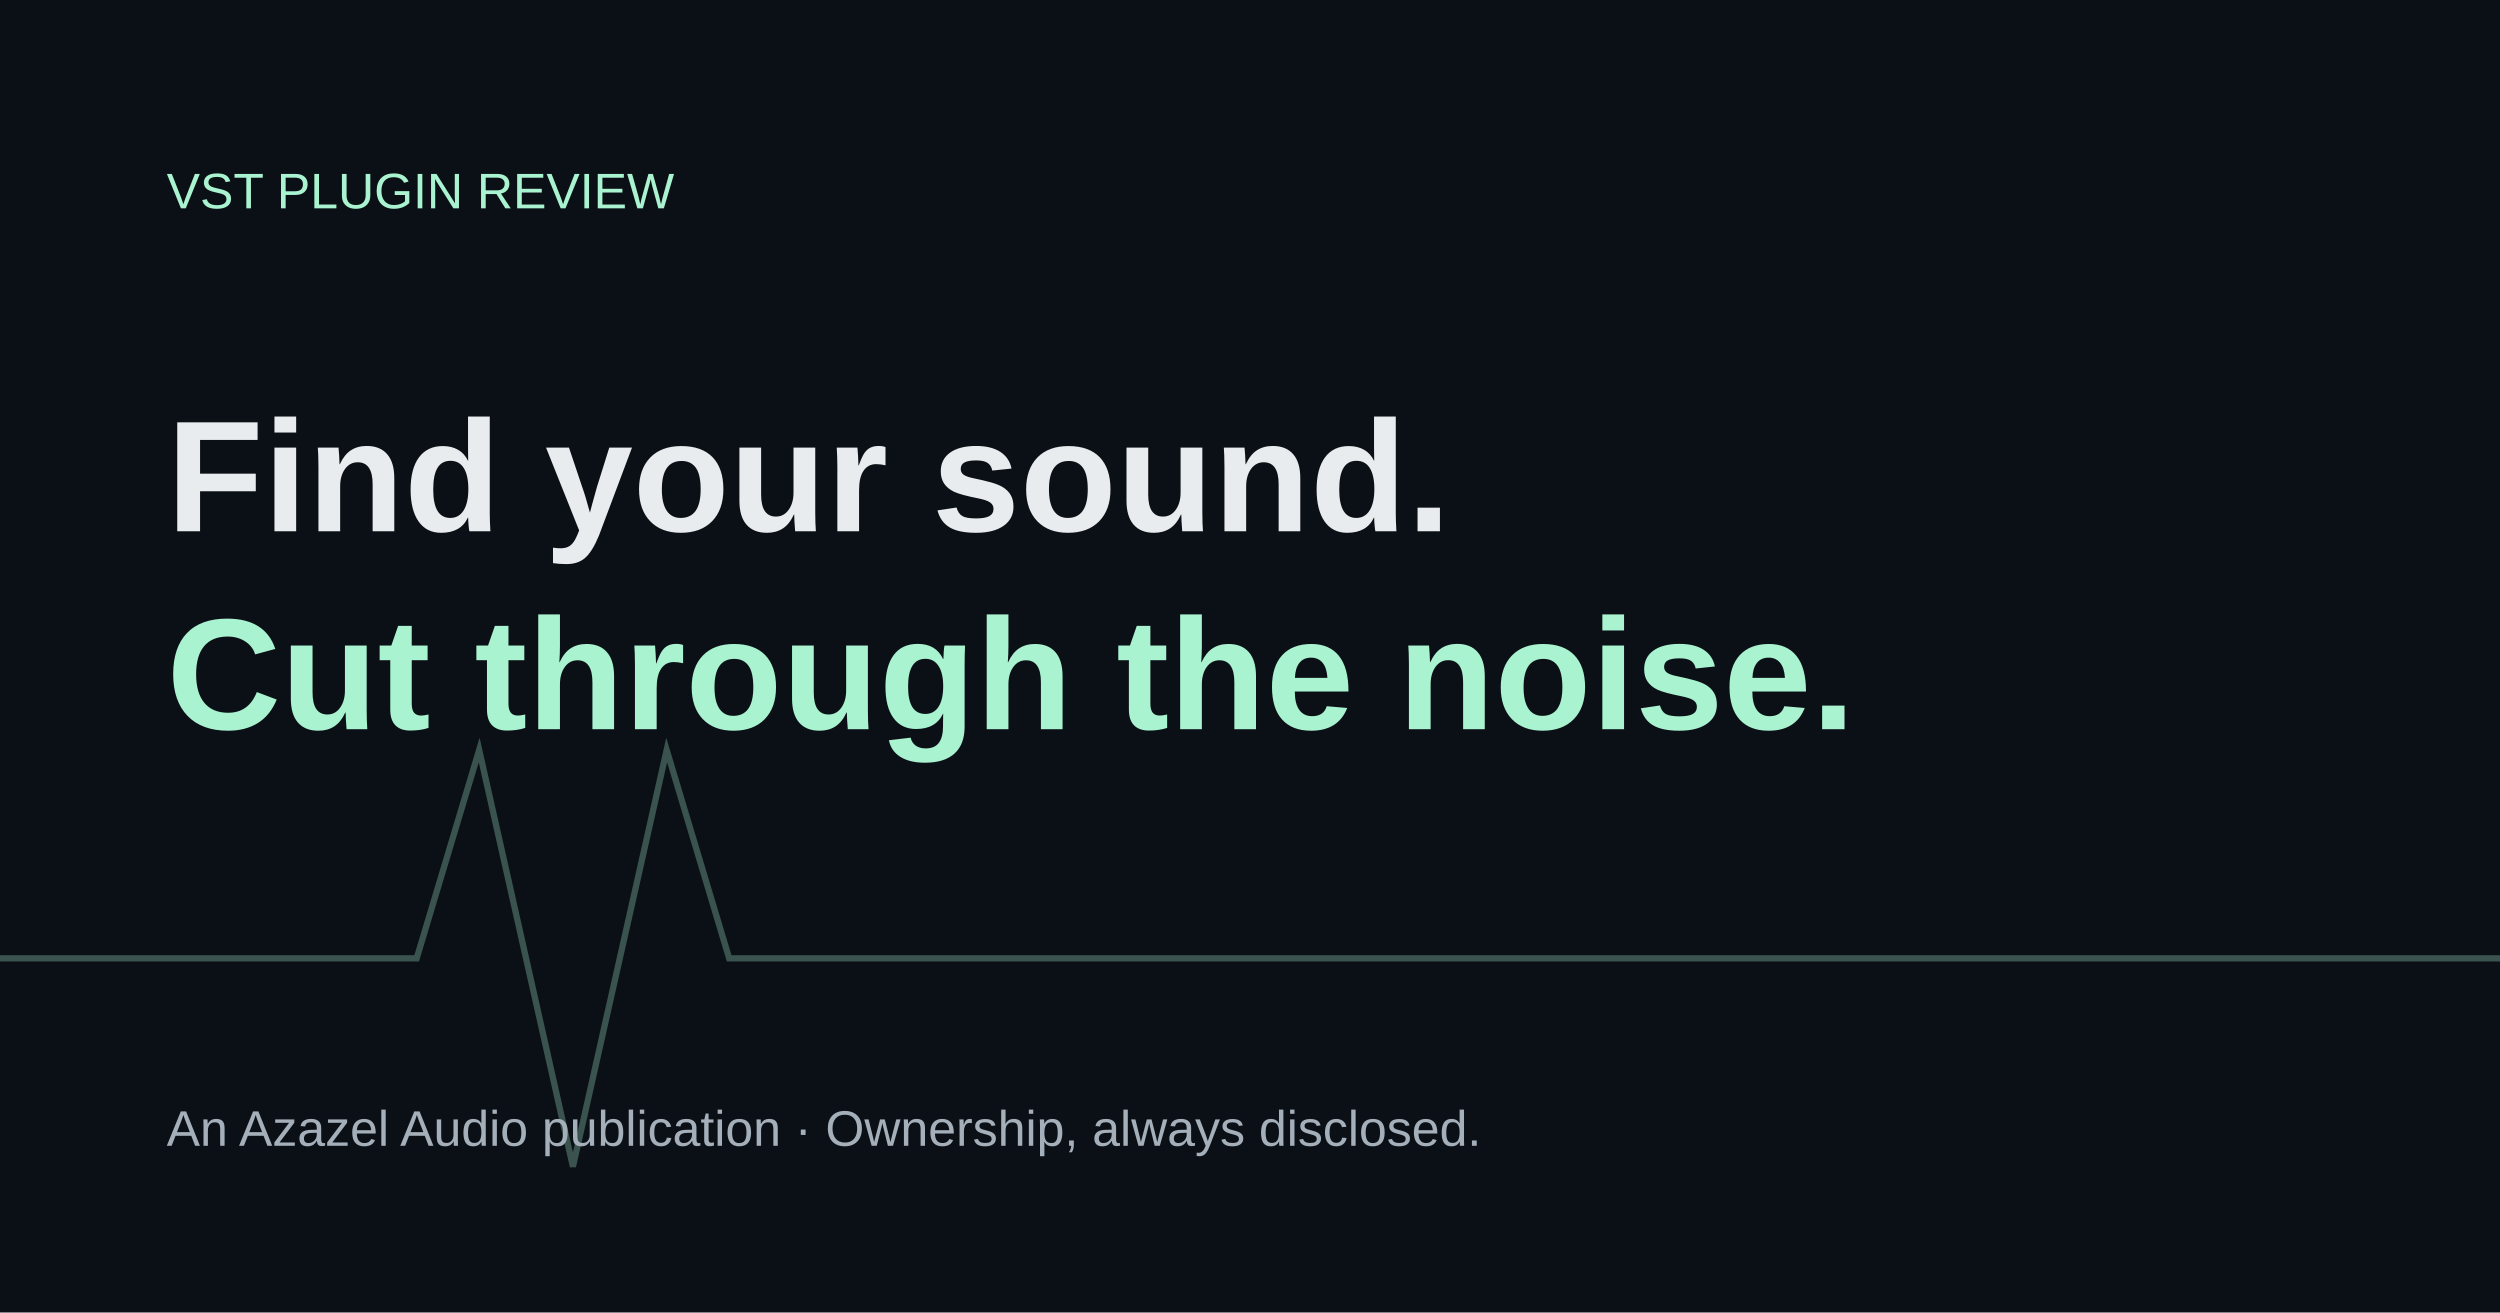
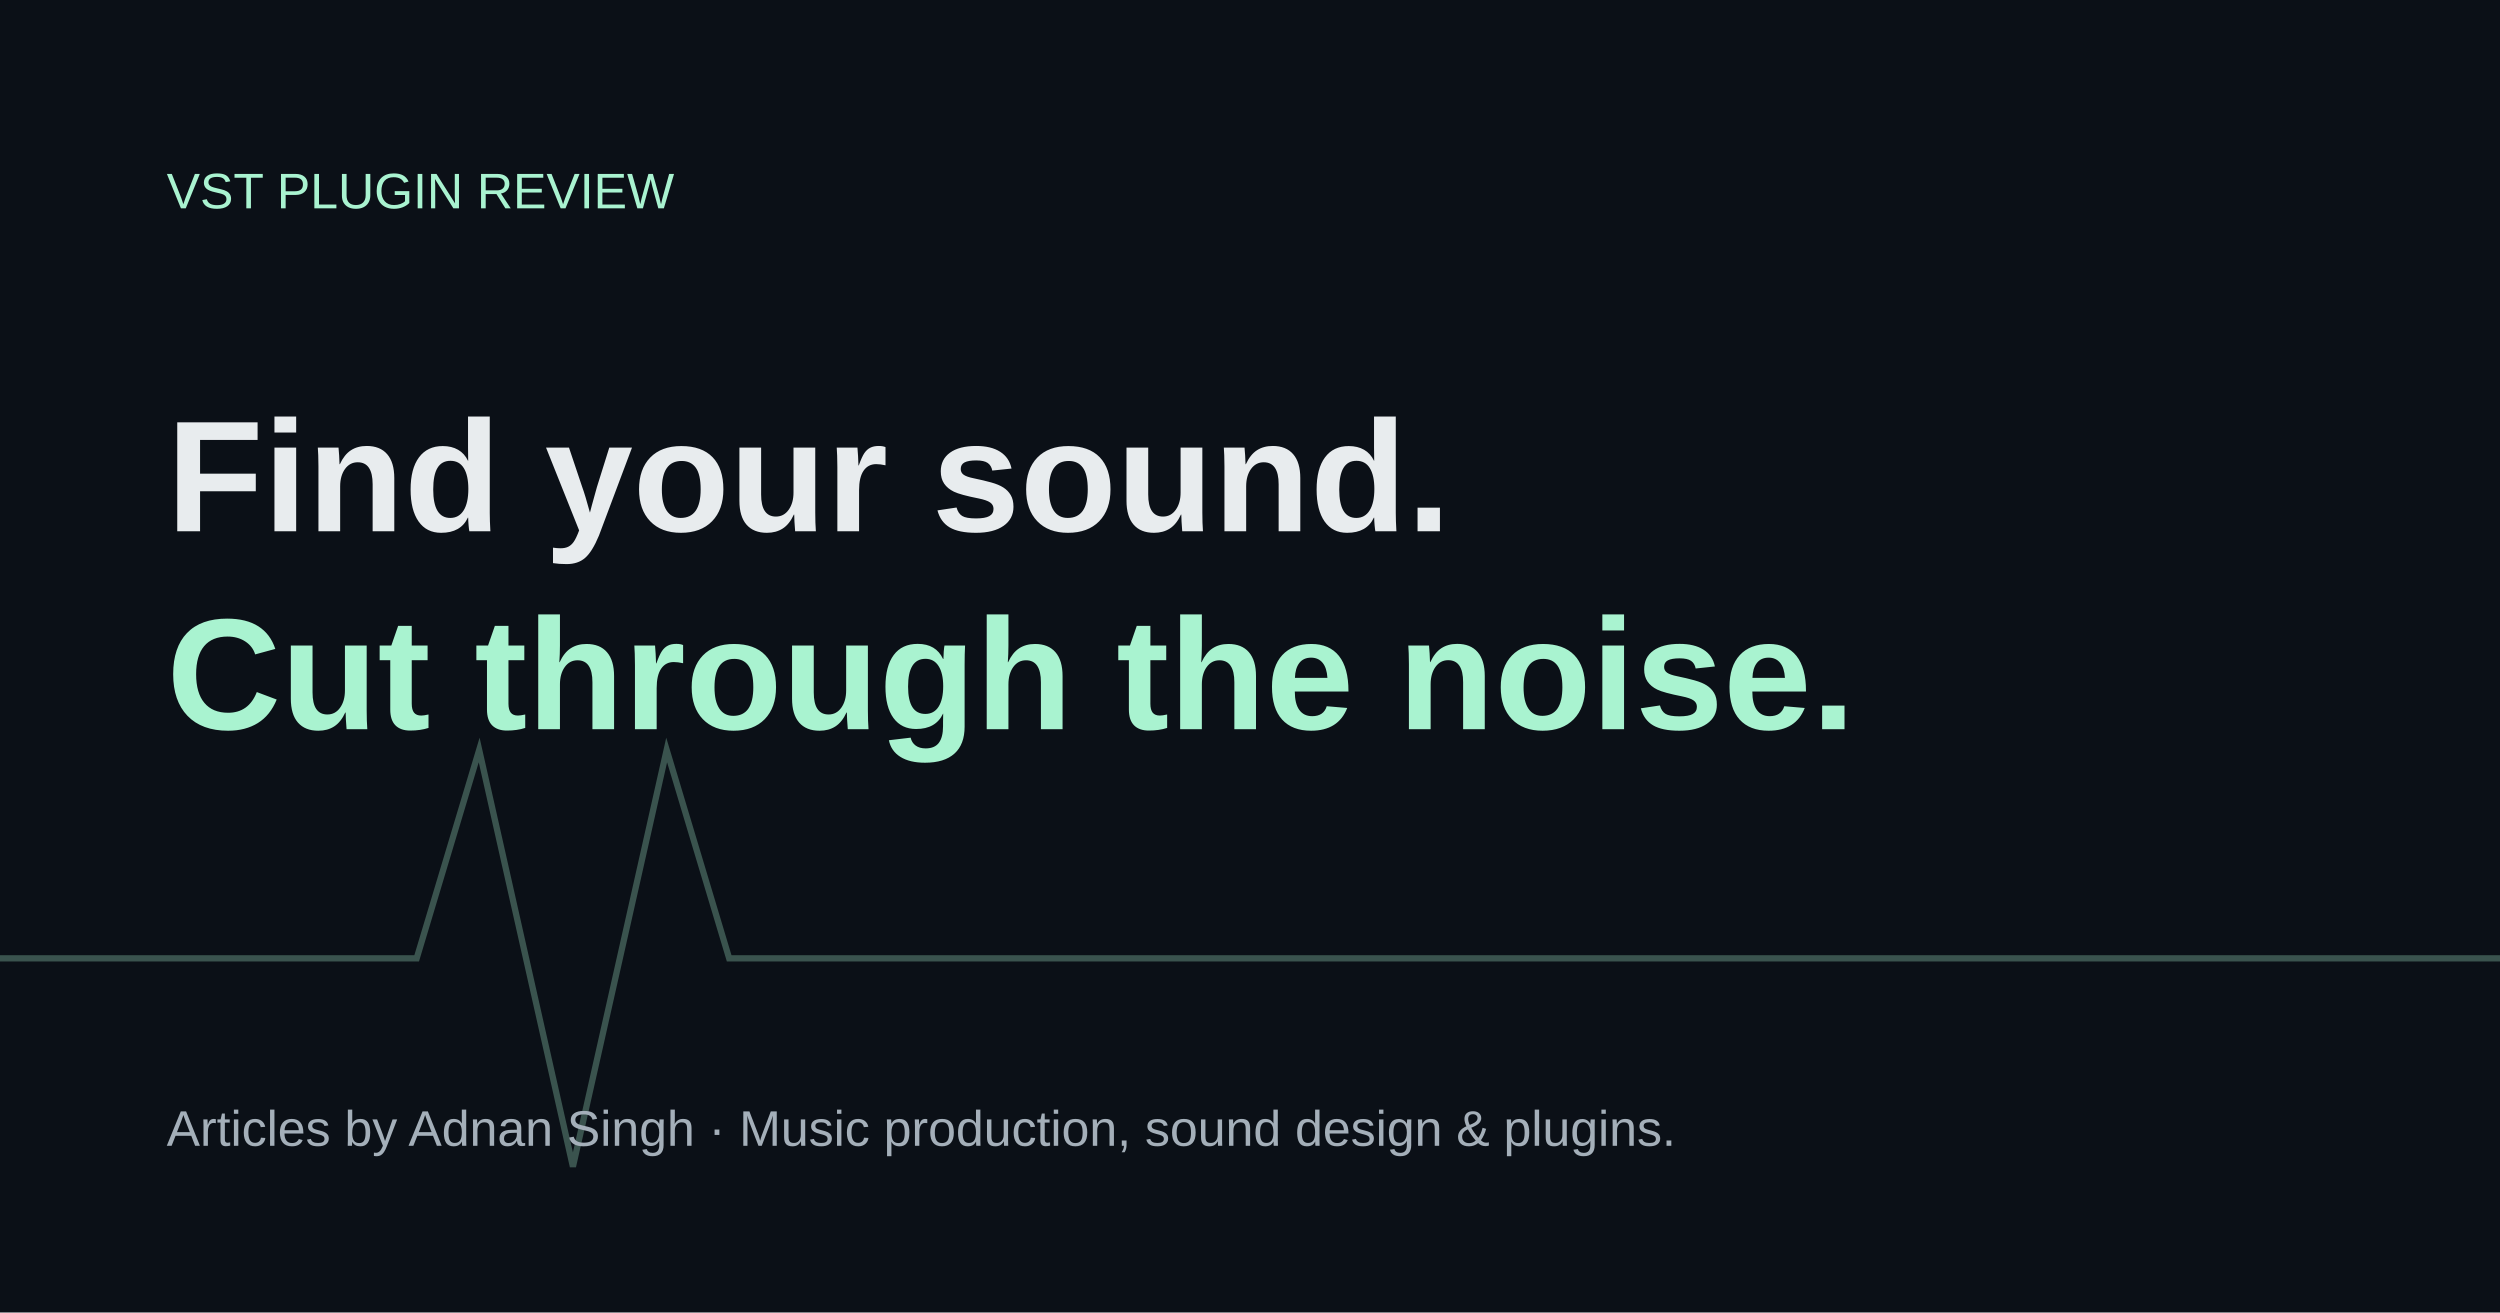
<svg xmlns="http://www.w3.org/2000/svg" width="1200" height="630" viewBox="0 0 1200 630">
  <rect width="1200" height="630" fill="#0b1017" />
  <path d="M0 460h200l30-100 45 200 45-200 30 100h850" stroke="#a9f3d0" stroke-width="3" opacity=".3" fill="none" />
  <text x="80" y="100" font-family="Arial,sans-serif" font-size="24" fill="#a9f3d0">VST PLUGIN REVIEW</text>
  <text x="80" y="255" font-family="Arial,sans-serif" font-size="76" font-weight="bold" fill="#e8ecee">Find your sound.</text>
  <text x="80" y="350" font-family="Arial,sans-serif" font-size="76" font-weight="bold" fill="#a9f3d0">Cut through the noise.</text>
-   <text x="80" y="550" font-family="Arial,sans-serif" font-size="24" fill="#a4afb9">An Azazel Audio publication · Ownership, always disclosed.</text>
+   <text x="80" y="550" font-family="Arial,sans-serif" font-size="24" fill="#a4afb9">Articles by Adnan Singh · Music production, sound design &amp; plugins.</text>
</svg>
